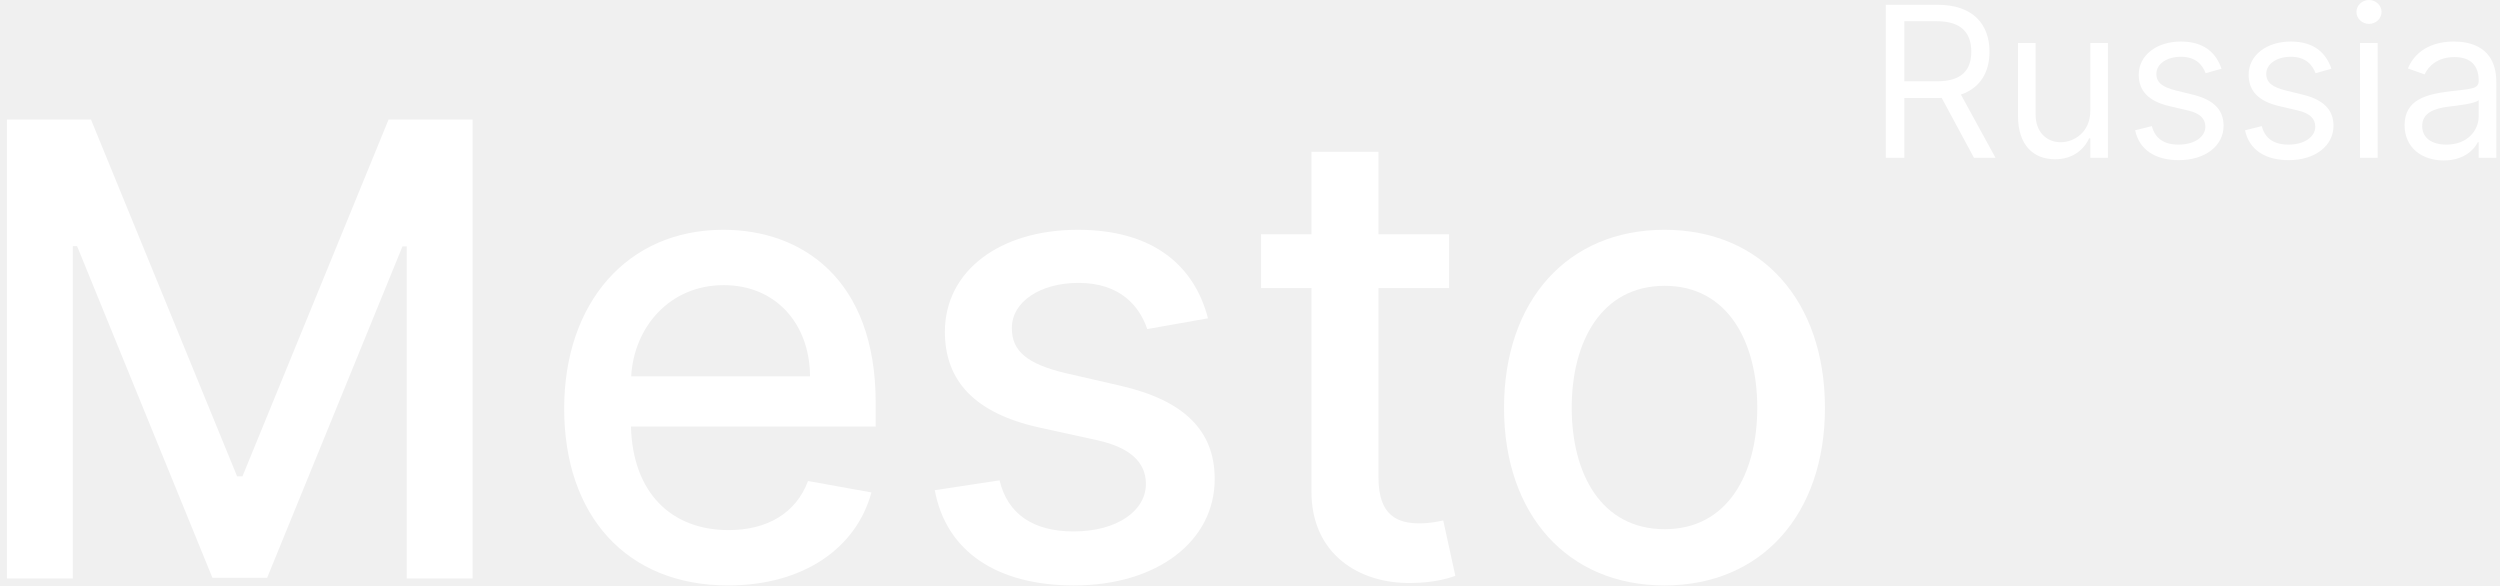
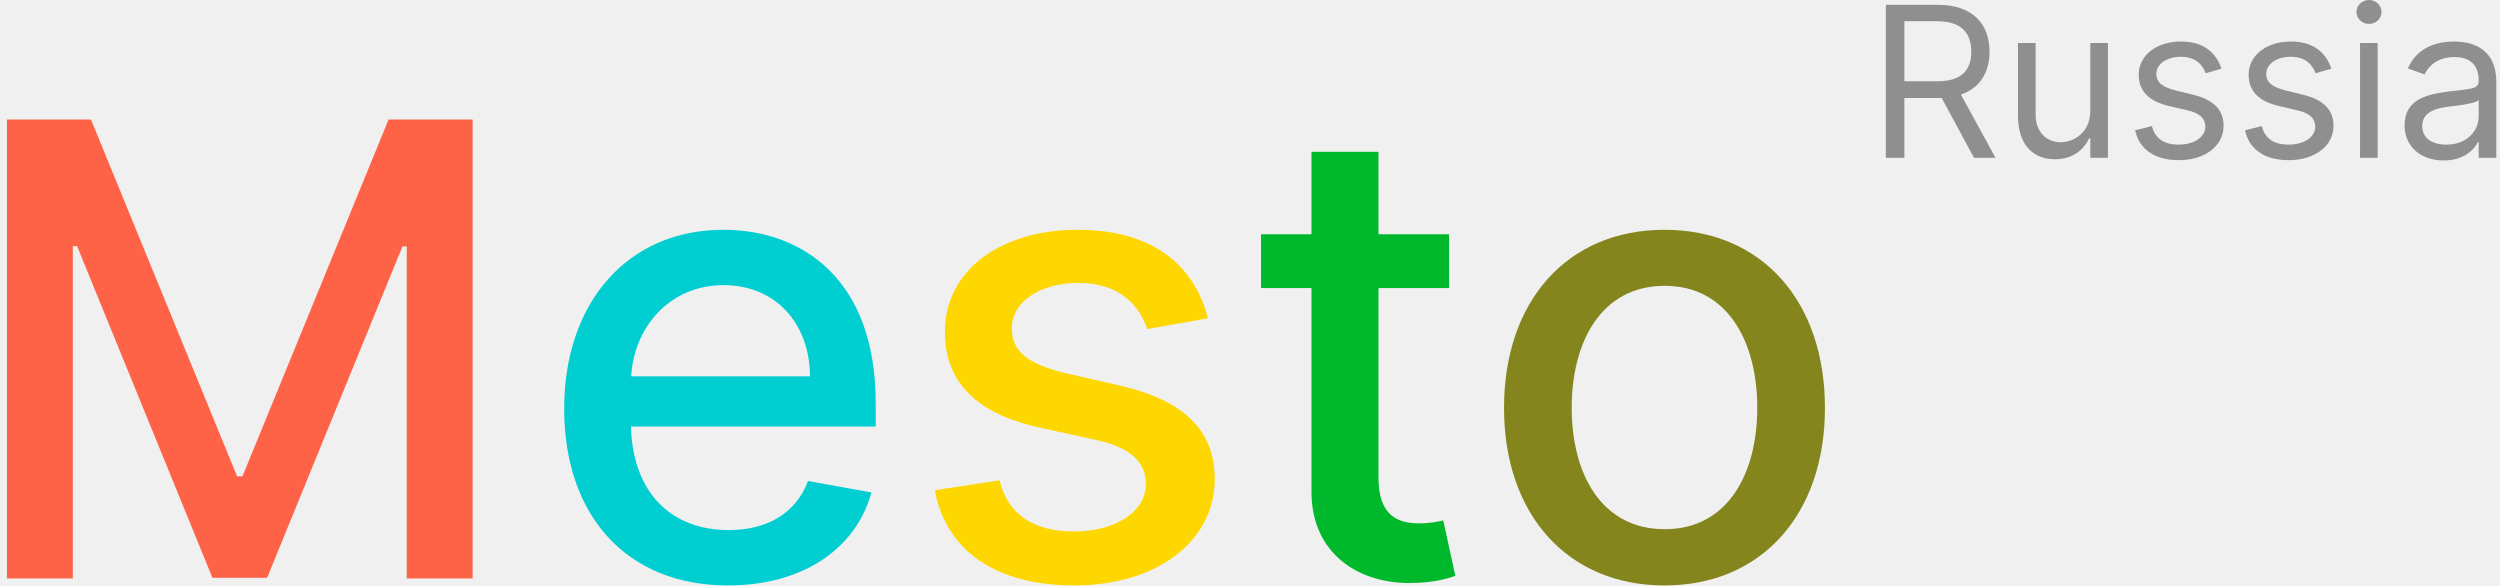
<svg xmlns="http://www.w3.org/2000/svg" width="316" height="74" viewBox="0 0 316 74" fill="none">
-   <path d="M0.876 15.108V73.122H9.205V31.113H9.743L26.852 73.037H33.764L50.874 31.141H51.412V73.122H59.74V15.108H49.117L30.648 60.205H29.968L11.499 15.108H0.876Z" fill="white" />
-   <path d="M92.019 74C101.509 74 108.222 69.326 110.148 62.244L102.132 60.8C100.602 64.907 96.92 67.003 92.104 67.003C84.852 67.003 79.98 62.301 79.753 53.916H110.687V50.913C110.687 35.192 101.282 29.045 91.424 29.045C79.3 29.045 71.312 38.279 71.312 51.65C71.312 65.162 79.187 74 92.019 74ZM79.782 47.571C80.122 41.395 84.597 36.042 91.481 36.042C98.053 36.042 102.358 40.914 102.387 47.571H79.782Z" fill="white" />
-   <path d="M152.689 40.234C150.932 33.464 145.635 29.045 136.231 29.045C126.401 29.045 119.433 34.229 119.433 41.934C119.433 48.109 123.172 52.216 131.33 54.029L138.695 55.644C142.888 56.579 144.842 58.448 144.842 61.168C144.842 64.539 141.245 67.173 135.692 67.173C130.622 67.173 127.364 64.992 126.344 60.715L118.158 61.961C119.574 69.666 125.976 74 135.749 74C146.258 74 153.539 68.419 153.539 60.545C153.539 54.398 149.629 50.602 141.641 48.761L134.729 47.174C129.942 46.041 127.874 44.426 127.902 41.48C127.874 38.138 131.5 35.758 136.316 35.758C141.584 35.758 144.021 38.676 145.012 41.594L152.689 40.234Z" fill="white" />
-   <path d="M183.162 29.611H174.239V19.187H165.769V29.611H159.395V36.41H165.769V62.103C165.74 70.006 171.774 73.83 178.459 73.688C181.15 73.66 182.963 73.15 183.955 72.782L182.425 65.785C181.859 65.898 180.811 66.153 179.451 66.153C176.703 66.153 174.239 65.247 174.239 60.346V36.41H183.162V29.611Z" fill="white" />
-   <path d="M210.391 74C222.657 74 230.673 65.02 230.673 51.565C230.673 38.025 222.657 29.045 210.391 29.045C198.126 29.045 190.109 38.025 190.109 51.565C190.109 65.02 198.126 74 210.391 74ZM210.419 66.89C202.403 66.89 198.664 59.893 198.664 51.537C198.664 43.208 202.403 36.127 210.419 36.127C218.379 36.127 222.119 43.208 222.119 51.537C222.119 59.893 218.379 66.89 210.419 66.89Z" fill="white" />
-   <path d="M238.368 19.942H240.71V12.388H244.94C245.11 12.388 245.271 12.388 245.431 12.379L249.51 19.942H252.23L247.858 11.954C250.322 11.114 251.474 9.102 251.474 6.534C251.474 3.116 249.435 0.604 244.902 0.604H238.368V19.942ZM240.71 10.273V2.682H244.827C247.962 2.682 249.17 4.211 249.17 6.534C249.17 8.857 247.962 10.273 244.865 10.273H240.71Z" fill="white" />
-   <path d="M264.214 14.012C264.214 16.732 262.137 17.978 260.475 17.978C258.624 17.978 257.303 16.619 257.303 14.504V5.439H255.074V14.655C255.074 18.356 257.038 20.131 259.758 20.131C261.948 20.131 263.383 18.96 264.063 17.487H264.214V19.942H266.443V5.439H264.214V14.012Z" fill="white" />
-   <path d="M280.798 8.687C280.099 6.629 278.531 5.25 275.661 5.25C272.602 5.25 270.335 6.987 270.335 9.442C270.335 11.444 271.525 12.785 274.188 13.408L276.605 13.975C278.069 14.315 278.758 15.013 278.758 16.014C278.758 17.261 277.436 18.28 275.359 18.28C273.536 18.28 272.394 17.497 271.997 15.939L269.882 16.468C270.401 18.932 272.432 20.244 275.396 20.244C278.767 20.244 281.062 18.403 281.062 15.901C281.062 13.88 279.797 12.606 277.209 11.973L275.057 11.444C273.338 11.019 272.564 10.443 272.564 9.329C272.564 8.083 273.886 7.176 275.661 7.176C277.606 7.176 278.409 8.253 278.796 9.254L280.798 8.687Z" fill="white" />
-   <path d="M294.69 8.687C293.991 6.629 292.423 5.25 289.553 5.25C286.494 5.25 284.227 6.987 284.227 9.442C284.227 11.444 285.417 12.785 288.08 13.408L290.497 13.975C291.961 14.315 292.65 15.013 292.65 16.014C292.65 17.261 291.328 18.28 289.251 18.28C287.428 18.28 286.286 17.497 285.889 15.939L283.774 16.468C284.294 18.932 286.324 20.244 289.289 20.244C292.66 20.244 294.954 18.403 294.954 15.901C294.954 13.88 293.689 12.606 291.102 11.973L288.949 11.444C287.23 11.019 286.456 10.443 286.456 9.329C286.456 8.083 287.778 7.176 289.553 7.176C291.498 7.176 292.301 8.253 292.688 9.254L294.69 8.687Z" fill="white" />
-   <path d="M298.308 19.942H300.537V5.439H298.308V19.942ZM299.442 3.022C300.31 3.022 301.028 2.342 301.028 1.511C301.028 0.68 300.31 0 299.442 0C298.573 0 297.855 0.68 297.855 1.511C297.855 2.342 298.573 3.022 299.442 3.022Z" fill="white" />
-   <path d="M308.886 20.282C311.417 20.282 312.739 18.922 313.192 17.978H313.305V19.942H315.534V10.387C315.534 5.779 312.021 5.25 310.17 5.25C307.98 5.25 305.487 6.005 304.354 8.649L306.469 9.405C306.96 8.347 308.121 7.214 310.246 7.214C312.295 7.214 313.305 8.3 313.305 10.16V10.236C313.305 11.312 312.21 11.218 309.566 11.557C306.875 11.907 303.938 12.502 303.938 15.825C303.938 18.658 306.129 20.282 308.886 20.282ZM309.226 18.28C307.451 18.28 306.167 17.487 306.167 15.939C306.167 14.239 307.715 13.71 309.453 13.484C310.397 13.37 312.928 13.106 313.305 12.653V14.692C313.305 16.505 311.87 18.28 309.226 18.28Z" fill="white" />
+   <path d="M0.876 15.108V73.122H9.205V31.113H9.743L26.852 73.037H33.764L50.874 31.141H51.412V73.122H59.74V15.108H49.117L30.648 60.205H29.968L11.499 15.108H0.876Z" fill="#FF6347" />
+   <path d="M92.019 74C101.509 74 108.222 69.326 110.148 62.244L102.132 60.8C100.602 64.907 96.92 67.003 92.104 67.003C84.852 67.003 79.98 62.301 79.753 53.916H110.687V50.913C110.687 35.192 101.282 29.045 91.424 29.045C79.3 29.045 71.312 38.279 71.312 51.65C71.312 65.162 79.187 74 92.019 74ZM79.782 47.571C80.122 41.395 84.597 36.042 91.481 36.042C98.053 36.042 102.358 40.914 102.387 47.571H79.782Z" fill="#00CED1" />
+   <path d="M152.689 40.234C150.932 33.464 145.635 29.045 136.231 29.045C126.401 29.045 119.433 34.229 119.433 41.934C119.433 48.109 123.172 52.216 131.33 54.029L138.695 55.644C142.888 56.579 144.842 58.448 144.842 61.168C144.842 64.539 141.245 67.173 135.692 67.173C130.622 67.173 127.364 64.992 126.344 60.715L118.158 61.961C119.574 69.666 125.976 74 135.749 74C146.258 74 153.539 68.419 153.539 60.545C153.539 54.398 149.629 50.602 141.641 48.761L134.729 47.174C129.942 46.041 127.874 44.426 127.902 41.48C127.874 38.138 131.5 35.758 136.316 35.758C141.584 35.758 144.021 38.676 145.012 41.594L152.689 40.234Z" fill="#FFD700" />
+   <path d="M183.162 29.611H174.239V19.187H165.769V29.611H159.395V36.41H165.769V62.103C165.74 70.006 171.774 73.83 178.459 73.688C181.15 73.66 182.963 73.15 183.955 72.782L182.425 65.785C181.859 65.898 180.811 66.153 179.451 66.153C176.703 66.153 174.239 65.247 174.239 60.346V36.41H183.162V29.611Z" fill="#00b82c" />
+   <path d="M210.391 74C222.657 74 230.673 65.02 230.673 51.565C230.673 38.025 222.657 29.045 210.391 29.045C198.126 29.045 190.109 38.025 190.109 51.565C190.109 65.02 198.126 74 210.391 74ZM210.419 66.89C202.403 66.89 198.664 59.893 198.664 51.537C198.664 43.208 202.403 36.127 210.419 36.127C218.379 36.127 222.119 43.208 222.119 51.537C222.119 59.893 218.379 66.89 210.419 66.89Z" fill="#85851e" />
+   <path d="M238.368 19.942H240.71V12.388H244.94C245.11 12.388 245.271 12.388 245.431 12.379L249.51 19.942H252.23L247.858 11.954C250.322 11.114 251.474 9.102 251.474 6.534C251.474 3.116 249.435 0.604 244.902 0.604H238.368V19.942ZM240.71 10.273V2.682H244.827C247.962 2.682 249.17 4.211 249.17 6.534C249.17 8.857 247.962 10.273 244.865 10.273H240.71Z" fill="#8f8f8f" />
+   <path d="M264.214 14.012C264.214 16.732 262.137 17.978 260.475 17.978C258.624 17.978 257.303 16.619 257.303 14.504V5.439H255.074V14.655C255.074 18.356 257.038 20.131 259.758 20.131C261.948 20.131 263.383 18.96 264.063 17.487H264.214V19.942H266.443V5.439H264.214V14.012Z" fill="#8f8f8f" />
+   <path d="M280.798 8.687C280.099 6.629 278.531 5.25 275.661 5.25C272.602 5.25 270.335 6.987 270.335 9.442C270.335 11.444 271.525 12.785 274.188 13.408L276.605 13.975C278.069 14.315 278.758 15.013 278.758 16.014C278.758 17.261 277.436 18.28 275.359 18.28C273.536 18.28 272.394 17.497 271.997 15.939L269.882 16.468C270.401 18.932 272.432 20.244 275.396 20.244C278.767 20.244 281.062 18.403 281.062 15.901C281.062 13.88 279.797 12.606 277.209 11.973L275.057 11.444C273.338 11.019 272.564 10.443 272.564 9.329C272.564 8.083 273.886 7.176 275.661 7.176C277.606 7.176 278.409 8.253 278.796 9.254L280.798 8.687Z" fill="#8f8f8f" />
+   <path d="M294.69 8.687C293.991 6.629 292.423 5.25 289.553 5.25C286.494 5.25 284.227 6.987 284.227 9.442C284.227 11.444 285.417 12.785 288.08 13.408L290.497 13.975C291.961 14.315 292.65 15.013 292.65 16.014C292.65 17.261 291.328 18.28 289.251 18.28C287.428 18.28 286.286 17.497 285.889 15.939L283.774 16.468C284.294 18.932 286.324 20.244 289.289 20.244C292.66 20.244 294.954 18.403 294.954 15.901C294.954 13.88 293.689 12.606 291.102 11.973L288.949 11.444C287.23 11.019 286.456 10.443 286.456 9.329C286.456 8.083 287.778 7.176 289.553 7.176C291.498 7.176 292.301 8.253 292.688 9.254L294.69 8.687Z" fill="#8f8f8f" />
+   <path d="M298.308 19.942H300.537V5.439H298.308V19.942ZM299.442 3.022C300.31 3.022 301.028 2.342 301.028 1.511C301.028 0.68 300.31 0 299.442 0C298.573 0 297.855 0.68 297.855 1.511C297.855 2.342 298.573 3.022 299.442 3.022Z" fill="#8f8f8f" />
+   <path d="M308.886 20.282C311.417 20.282 312.739 18.922 313.192 17.978H313.305V19.942H315.534V10.387C315.534 5.779 312.021 5.25 310.17 5.25C307.98 5.25 305.487 6.005 304.354 8.649L306.469 9.405C306.96 8.347 308.121 7.214 310.246 7.214C312.295 7.214 313.305 8.3 313.305 10.16V10.236C313.305 11.312 312.21 11.218 309.566 11.557C306.875 11.907 303.938 12.502 303.938 15.825C303.938 18.658 306.129 20.282 308.886 20.282ZM309.226 18.28C307.451 18.28 306.167 17.487 306.167 15.939C306.167 14.239 307.715 13.71 309.453 13.484C310.397 13.37 312.928 13.106 313.305 12.653V14.692C313.305 16.505 311.87 18.28 309.226 18.28Z" fill="#8f8f8f" />
</svg>
